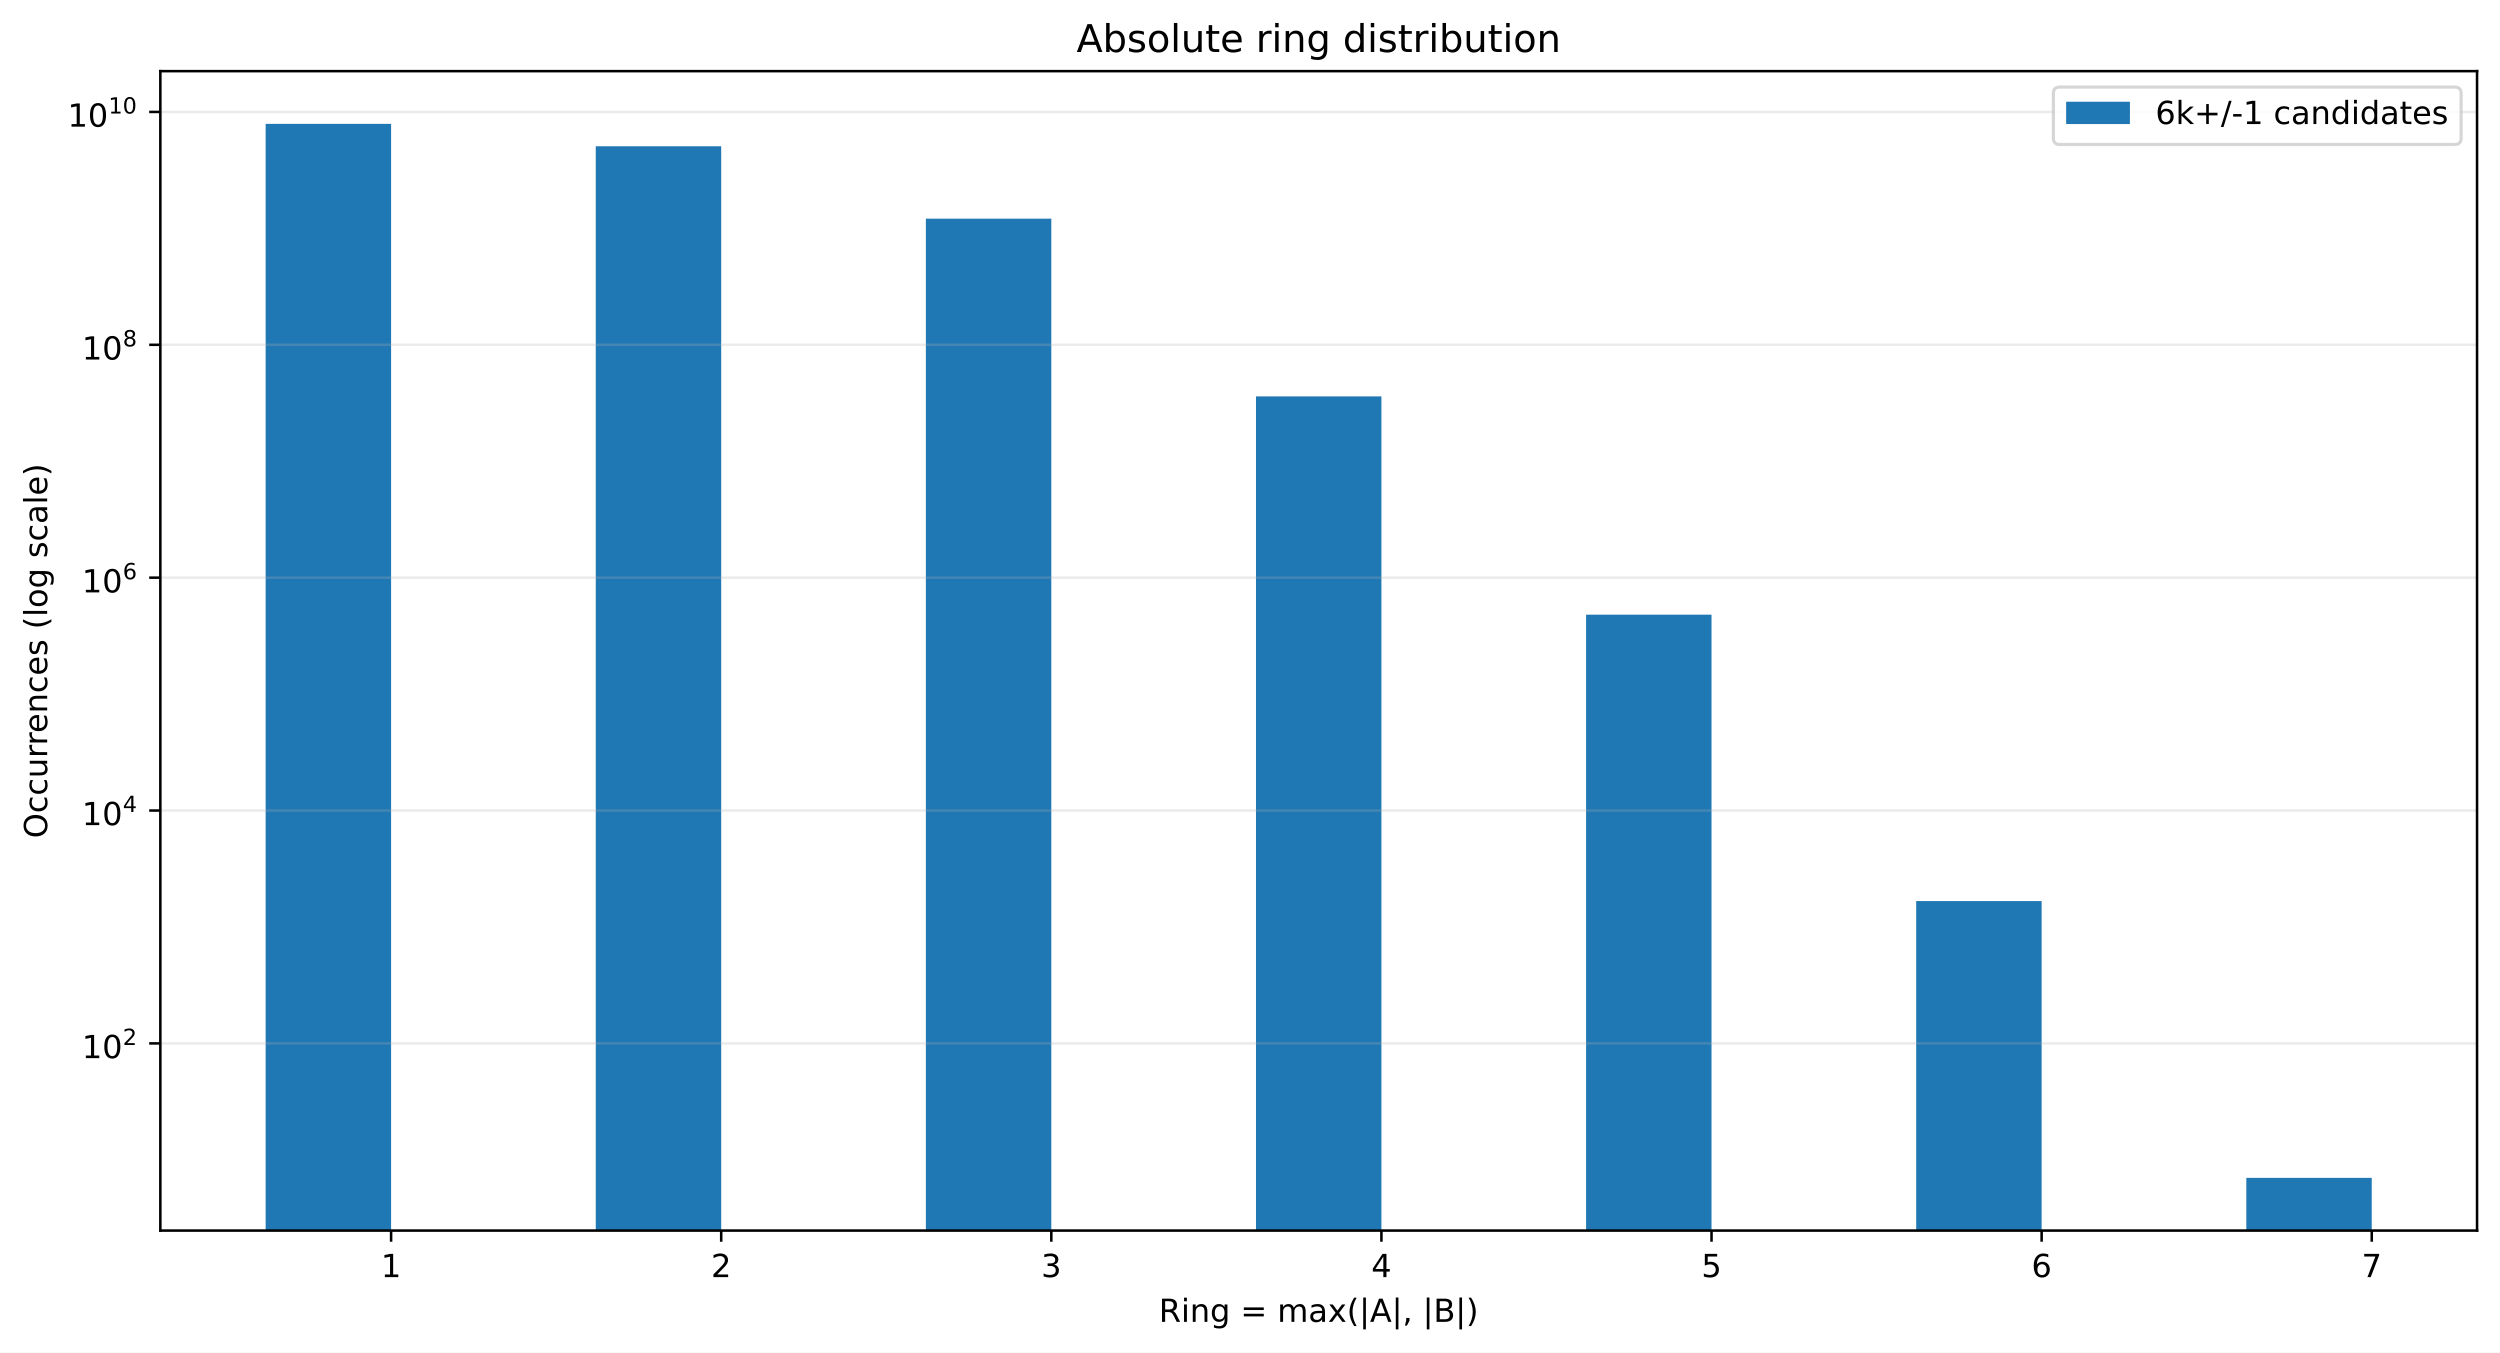
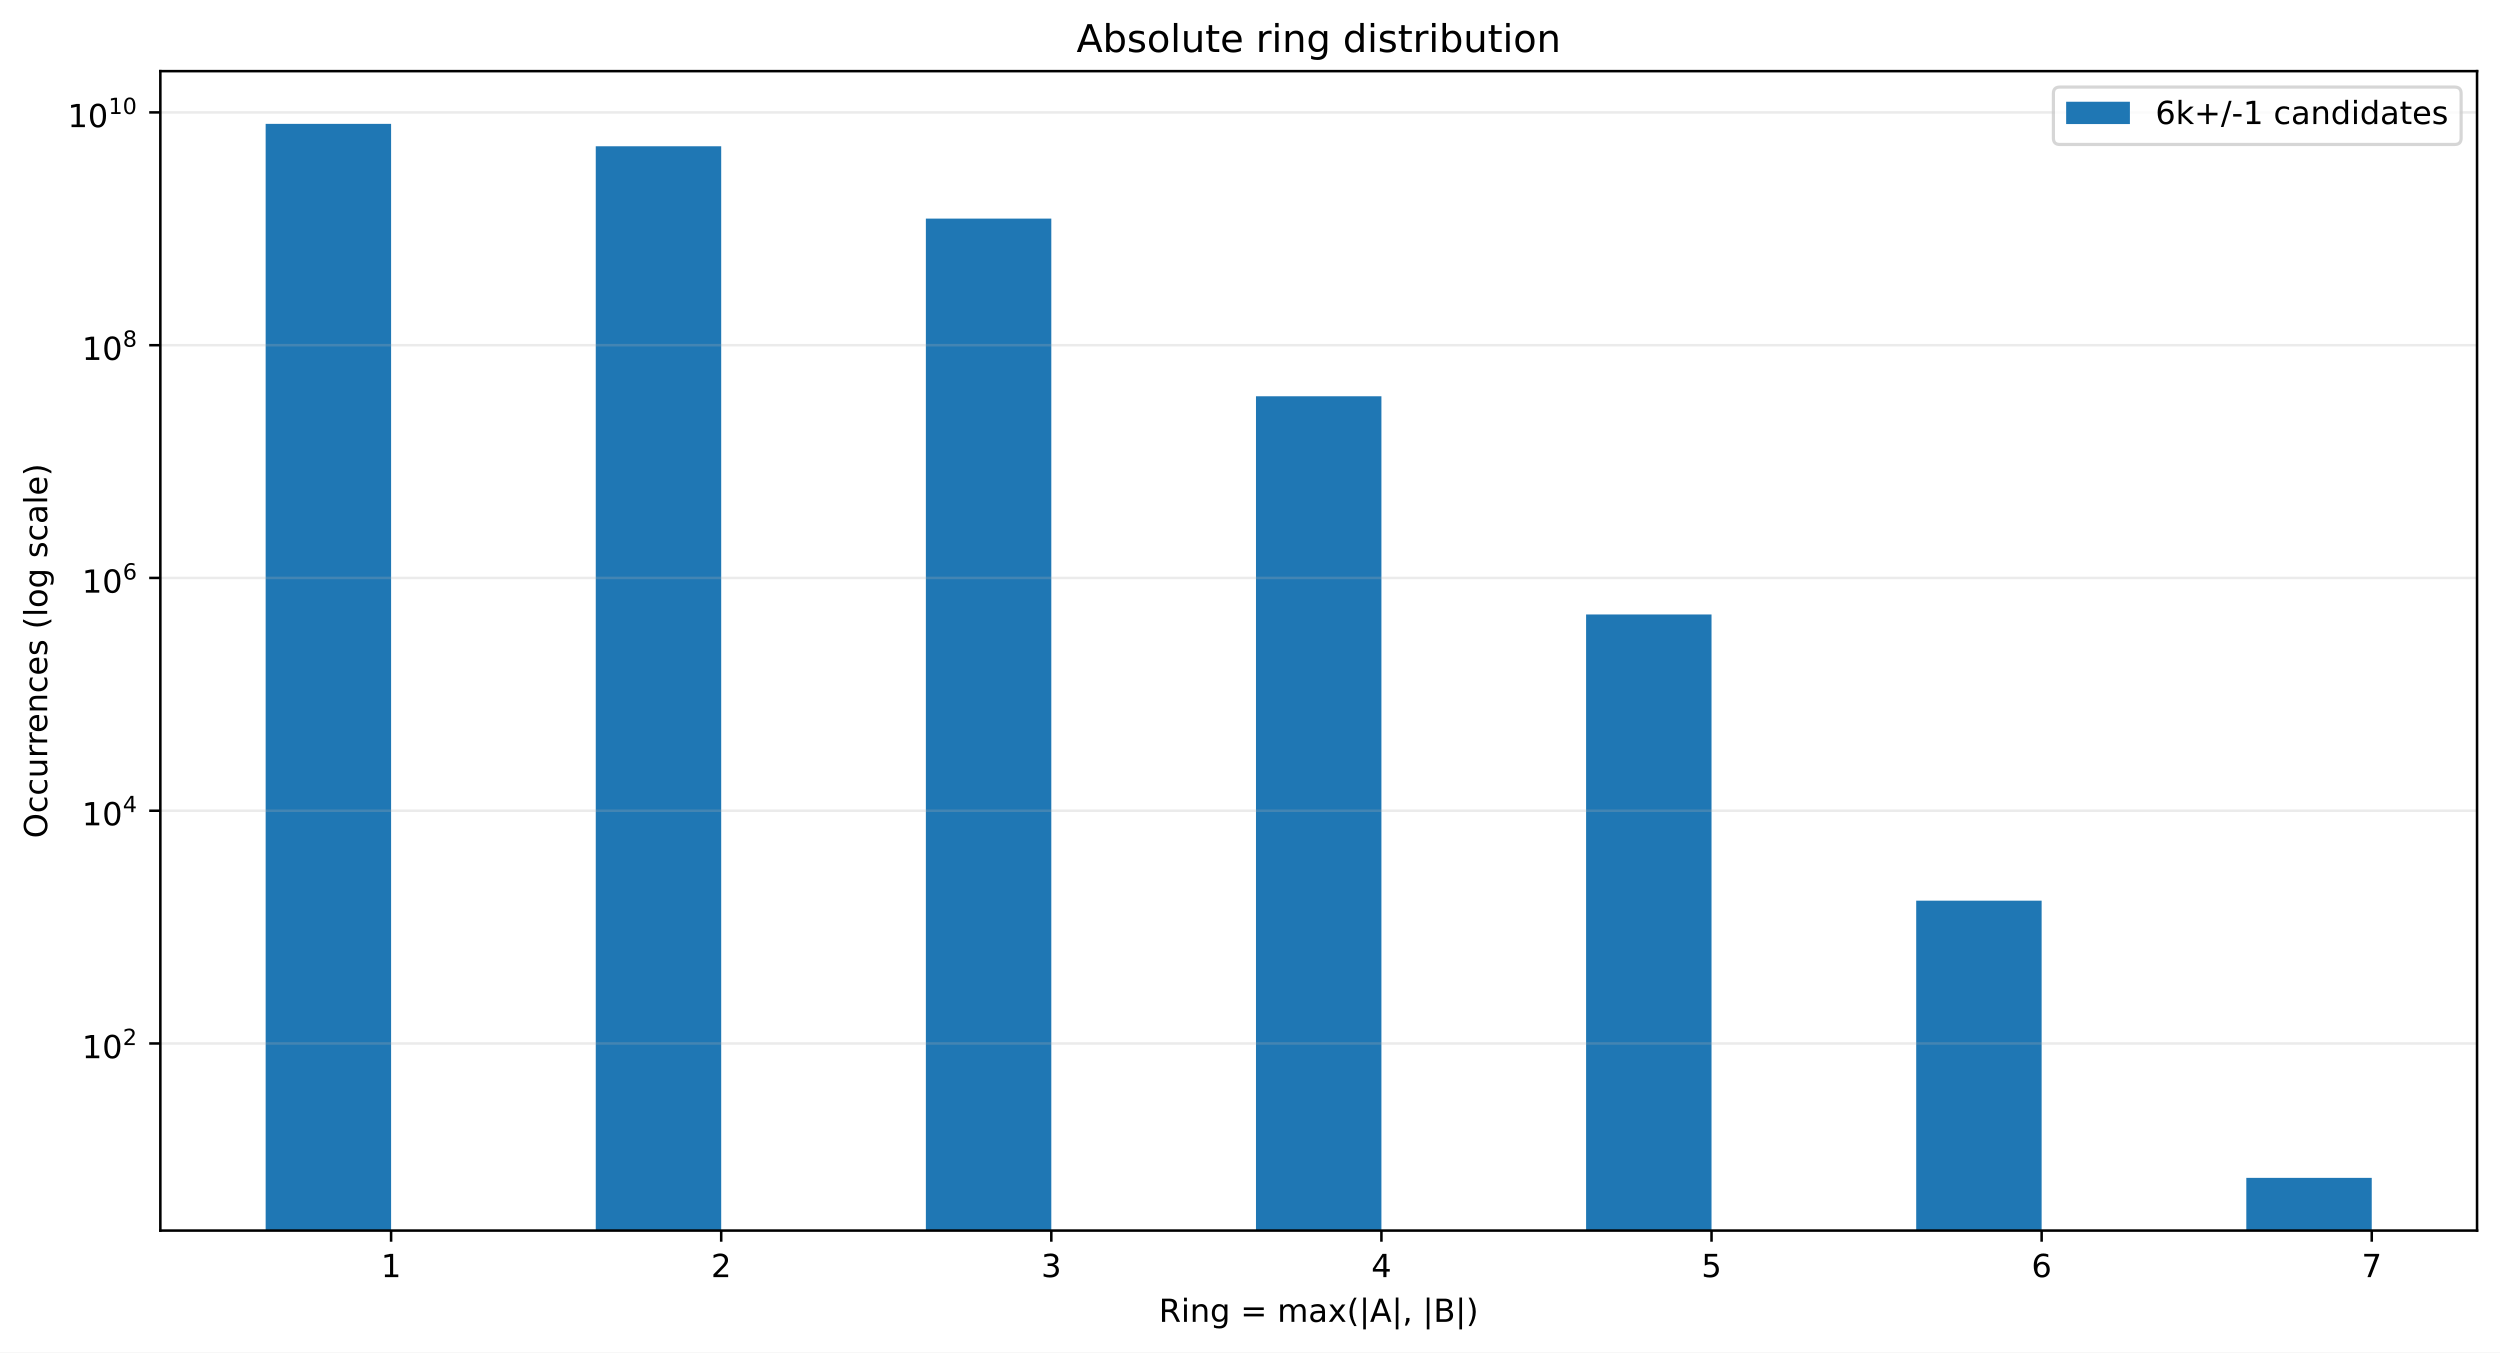
<svg xmlns="http://www.w3.org/2000/svg" xmlns:xlink="http://www.w3.org/1999/xlink" width="784.258pt" height="424.28pt" viewBox="0 0 784.258 424.28" version="1.1">
  <defs>
    <style type="text/css">*{stroke-linejoin: round; stroke-linecap: butt}</style>
  </defs>
  <g id="figure_1">
    <g id="patch_1">
      <path d="M 0 424.28  L 784.258 424.28  L 784.258 0  L 0 0  z " style="fill: #ffffff" />
    </g>
    <g id="axes_1">
      <g id="patch_2">
        <path d="M 50.301 386.036  L 777.058 386.036  L 777.058 22.318  L 50.301 22.318  z " style="fill: #ffffff" />
      </g>
      <g id="patch_3">
-         <path d="M 83.335 36925.393  L 122.687 36925.393  L 122.687 38.851  L 83.335 38.851  z " clip-path="url(#pabe428cfa9)" style="fill: #1f77b4" />
+         <path d="M 83.335 36909.369  L 122.687 36909.369  L 122.687 38.851  L 83.335 38.851  z " clip-path="url(#p91ec752e5b)" style="fill: #1f77b4" />
      </g>
      <g id="patch_4">
-         <path d="M 186.891 36925.393  L 226.243 36925.393  L 226.243 45.881  L 186.891 45.881  z " clip-path="url(#pabe428cfa9)" style="fill: #1f77b4" />
+         <path d="M 186.891 36909.369  L 226.243 36909.369  L 226.243 45.878  L 186.891 45.878  z " clip-path="url(#p91ec752e5b)" style="fill: #1f77b4" />
      </g>
      <g id="patch_5">
-         <path d="M 290.448 36925.393  L 329.799 36925.393  L 329.799 68.588  L 290.448 68.588  z " clip-path="url(#pabe428cfa9)" style="fill: #1f77b4" />
+         <path d="M 290.448 36909.369  L 329.799 36909.369  L 329.799 68.575  L 290.448 68.575  z " clip-path="url(#p91ec752e5b)" style="fill: #1f77b4" />
      </g>
      <g id="patch_6">
-         <path d="M 394.004 36925.393  L 433.355 36925.393  L 433.355 124.346  L 394.004 124.346  z " clip-path="url(#pabe428cfa9)" style="fill: #1f77b4" />
+         <path d="M 394.004 36909.369  L 433.355 36909.369  L 433.355 124.309  L 394.004 124.309  z " clip-path="url(#p91ec752e5b)" style="fill: #1f77b4" />
      </g>
      <g id="patch_7">
-         <path d="M 497.56 36925.393  L 536.912 36925.393  L 536.912 192.825  L 497.56 192.825  z " clip-path="url(#pabe428cfa9)" style="fill: #1f77b4" />
+         <path d="M 497.56 36909.369  L 536.912 36909.369  L 536.912 192.763  L 497.56 192.763  z " clip-path="url(#p91ec752e5b)" style="fill: #1f77b4" />
      </g>
      <g id="patch_8">
-         <path d="M 601.116 36925.393  L 640.468 36925.393  L 640.468 282.67  L 601.116 282.67  z " clip-path="url(#pabe428cfa9)" style="fill: #1f77b4" />
+         <path d="M 601.116 36909.369  L 640.468 36909.369  L 640.468 282.538  L 601.116 282.538  z " clip-path="url(#p91ec752e5b)" style="fill: #1f77b4" />
      </g>
      <g id="patch_9">
-         <path d="M 704.673 36925.393  L 744.024 36925.393  L 744.024 369.503  L 704.673 369.503  z " clip-path="url(#pabe428cfa9)" style="fill: #1f77b4" />
+         <path d="M 704.673 36909.369  L 744.024 36909.369  L 744.024 369.503  L 704.673 369.503  z " clip-path="url(#p91ec752e5b)" style="fill: #1f77b4" />
      </g>
      <g id="matplotlib.axis_1">
        <g id="xtick_1">
          <g id="line2d_1">
            <defs>
-               <path id="mdc8c587865" d="M 0 0  L 0 3.5  " style="stroke: #000000; stroke-width: 0.8" />
+               <path id="m0d7a3284d2" d="M 0 0  L 0 3.5  " style="stroke: #000000; stroke-width: 0.8" />
            </defs>
            <g>
-               <use xlink:href="#mdc8c587865" x="122.687" y="386.036" style="stroke: #000000; stroke-width: 0.8" />
+               <use xlink:href="#m0d7a3284d2" x="122.687" y="386.036" style="stroke: #000000; stroke-width: 0.8" />
            </g>
          </g>
          <g id="text_1">
            <g transform="translate(119.5053 400.6334) scale(0.1 -0.1)">
              <defs>
                <path id="DejaVuSans-14" d="M 794 531  L 1825 531  L 1825 4091  L 703 3866  L 703 4441  L 1819 4666  L 2450 4666  L 2450 531  L 3481 531  L 3481 0  L 794 0  L 794 531  z " transform="scale(0.015625)" />
              </defs>
              <use xlink:href="#DejaVuSans-14" />
            </g>
          </g>
        </g>
        <g id="xtick_2">
          <g id="line2d_2">
            <g>
-               <use xlink:href="#mdc8c587865" x="226.243" y="386.036" style="stroke: #000000; stroke-width: 0.8" />
+               <use xlink:href="#m0d7a3284d2" x="226.243" y="386.036" style="stroke: #000000; stroke-width: 0.8" />
            </g>
          </g>
          <g id="text_2">
            <g transform="translate(223.0616 400.6334) scale(0.1 -0.1)">
              <defs>
                <path id="DejaVuSans-15" d="M 1228 531  L 3431 531  L 3431 0  L 469 0  L 469 531  Q 828 903 1448 1529  Q 2069 2156 2228 2338  Q 2531 2678 2651 2914  Q 2772 3150 2772 3378  Q 2772 3750 2511 3984  Q 2250 4219 1831 4219  Q 1534 4219 1204 4116  Q 875 4013 500 3803  L 500 4441  Q 881 4594 1212 4672  Q 1544 4750 1819 4750  Q 2544 4750 2975 4387  Q 3406 4025 3406 3419  Q 3406 3131 3298 2873  Q 3191 2616 2906 2266  Q 2828 2175 2409 1742  Q 1991 1309 1228 531  z " transform="scale(0.015625)" />
              </defs>
              <use xlink:href="#DejaVuSans-15" />
            </g>
          </g>
        </g>
        <g id="xtick_3">
          <g id="line2d_3">
            <g>
-               <use xlink:href="#mdc8c587865" x="329.799" y="386.036" style="stroke: #000000; stroke-width: 0.8" />
+               <use xlink:href="#m0d7a3284d2" x="329.799" y="386.036" style="stroke: #000000; stroke-width: 0.8" />
            </g>
          </g>
          <g id="text_3">
            <g transform="translate(326.6178 400.6334) scale(0.1 -0.1)">
              <defs>
                <path id="DejaVuSans-16" d="M 2597 2516  Q 3050 2419 3304 2112  Q 3559 1806 3559 1356  Q 3559 666 3084 287  Q 2609 -91 1734 -91  Q 1441 -91 1130 -33  Q 819 25 488 141  L 488 750  Q 750 597 1062 519  Q 1375 441 1716 441  Q 2309 441 2620 675  Q 2931 909 2931 1356  Q 2931 1769 2642 2001  Q 2353 2234 1838 2234  L 1294 2234  L 1294 2753  L 1863 2753  Q 2328 2753 2575 2939  Q 2822 3125 2822 3475  Q 2822 3834 2567 4026  Q 2313 4219 1838 4219  Q 1578 4219 1281 4162  Q 984 4106 628 3988  L 628 4550  Q 988 4650 1302 4700  Q 1616 4750 1894 4750  Q 2613 4750 3031 4423  Q 3450 4097 3450 3541  Q 3450 3153 3228 2886  Q 3006 2619 2597 2516  z " transform="scale(0.015625)" />
              </defs>
              <use xlink:href="#DejaVuSans-16" />
            </g>
          </g>
        </g>
        <g id="xtick_4">
          <g id="line2d_4">
            <g>
-               <use xlink:href="#mdc8c587865" x="433.355" y="386.036" style="stroke: #000000; stroke-width: 0.8" />
+               <use xlink:href="#m0d7a3284d2" x="433.355" y="386.036" style="stroke: #000000; stroke-width: 0.8" />
            </g>
          </g>
          <g id="text_4">
            <g transform="translate(430.174 400.6334) scale(0.1 -0.1)">
              <defs>
                <path id="DejaVuSans-17" d="M 2419 4116  L 825 1625  L 2419 1625  L 2419 4116  z M 2253 4666  L 3047 4666  L 3047 1625  L 3713 1625  L 3713 1100  L 3047 1100  L 3047 0  L 2419 0  L 2419 1100  L 313 1100  L 313 1709  L 2253 4666  z " transform="scale(0.015625)" />
              </defs>
              <use xlink:href="#DejaVuSans-17" />
            </g>
          </g>
        </g>
        <g id="xtick_5">
          <g id="line2d_5">
            <g>
-               <use xlink:href="#mdc8c587865" x="536.912" y="386.036" style="stroke: #000000; stroke-width: 0.8" />
+               <use xlink:href="#m0d7a3284d2" x="536.912" y="386.036" style="stroke: #000000; stroke-width: 0.8" />
            </g>
          </g>
          <g id="text_5">
            <g transform="translate(533.7303 400.6334) scale(0.1 -0.1)">
              <defs>
                <path id="DejaVuSans-18" d="M 691 4666  L 3169 4666  L 3169 4134  L 1269 4134  L 1269 2991  Q 1406 3038 1543 3061  Q 1681 3084 1819 3084  Q 2600 3084 3056 2656  Q 3513 2228 3513 1497  Q 3513 744 3044 326  Q 2575 -91 1722 -91  Q 1428 -91 1123 -41  Q 819 9 494 109  L 494 744  Q 775 591 1075 516  Q 1375 441 1709 441  Q 2250 441 2565 725  Q 2881 1009 2881 1497  Q 2881 1984 2565 2268  Q 2250 2553 1709 2553  Q 1456 2553 1204 2497  Q 953 2441 691 2322  L 691 4666  z " transform="scale(0.015625)" />
              </defs>
              <use xlink:href="#DejaVuSans-18" />
            </g>
          </g>
        </g>
        <g id="xtick_6">
          <g id="line2d_6">
            <g>
-               <use xlink:href="#mdc8c587865" x="640.468" y="386.036" style="stroke: #000000; stroke-width: 0.8" />
+               <use xlink:href="#m0d7a3284d2" x="640.468" y="386.036" style="stroke: #000000; stroke-width: 0.8" />
            </g>
          </g>
          <g id="text_6">
            <g transform="translate(637.2865 400.6334) scale(0.1 -0.1)">
              <defs>
                <path id="DejaVuSans-19" d="M 2113 2584  Q 1688 2584 1439 2293  Q 1191 2003 1191 1497  Q 1191 994 1439 701  Q 1688 409 2113 409  Q 2538 409 2786 701  Q 3034 994 3034 1497  Q 3034 2003 2786 2293  Q 2538 2584 2113 2584  z M 3366 4563  L 3366 3988  Q 3128 4100 2886 4159  Q 2644 4219 2406 4219  Q 1781 4219 1451 3797  Q 1122 3375 1075 2522  Q 1259 2794 1537 2939  Q 1816 3084 2150 3084  Q 2853 3084 3261 2657  Q 3669 2231 3669 1497  Q 3669 778 3244 343  Q 2819 -91 2113 -91  Q 1303 -91 875 529  Q 447 1150 447 2328  Q 447 3434 972 4092  Q 1497 4750 2381 4750  Q 2619 4750 2861 4703  Q 3103 4656 3366 4563  z " transform="scale(0.015625)" />
              </defs>
              <use xlink:href="#DejaVuSans-19" />
            </g>
          </g>
        </g>
        <g id="xtick_7">
          <g id="line2d_7">
            <g>
-               <use xlink:href="#mdc8c587865" x="744.024" y="386.036" style="stroke: #000000; stroke-width: 0.8" />
+               <use xlink:href="#m0d7a3284d2" x="744.024" y="386.036" style="stroke: #000000; stroke-width: 0.8" />
            </g>
          </g>
          <g id="text_7">
            <g transform="translate(740.8427 400.6334) scale(0.1 -0.1)">
              <defs>
                <path id="DejaVuSans-1a" d="M 525 4666  L 3525 4666  L 3525 4397  L 1831 0  L 1172 0  L 2766 4134  L 525 4134  L 525 4666  z " transform="scale(0.015625)" />
              </defs>
              <use xlink:href="#DejaVuSans-1a" />
            </g>
          </g>
        </g>
        <g id="text_8">
          <g transform="translate(363.5437 414.678) scale(0.1 -0.1)">
            <defs>
              <path id="DejaVuSans-35" d="M 2841 2188  Q 3044 2119 3236 1894  Q 3428 1669 3622 1275  L 4263 0  L 3584 0  L 2988 1197  Q 2756 1666 2539 1819  Q 2322 1972 1947 1972  L 1259 1972  L 1259 0  L 628 0  L 628 4666  L 2053 4666  Q 2853 4666 3247 4331  Q 3641 3997 3641 3322  Q 3641 2881 3436 2590  Q 3231 2300 2841 2188  z M 1259 4147  L 1259 2491  L 2053 2491  Q 2509 2491 2742 2702  Q 2975 2913 2975 3322  Q 2975 3731 2742 3939  Q 2509 4147 2053 4147  L 1259 4147  z " transform="scale(0.015625)" />
              <path id="DejaVuSans-4c" d="M 603 3500  L 1178 3500  L 1178 0  L 603 0  L 603 3500  z M 603 4863  L 1178 4863  L 1178 4134  L 603 4134  L 603 4863  z " transform="scale(0.015625)" />
              <path id="DejaVuSans-51" d="M 3513 2113  L 3513 0  L 2938 0  L 2938 2094  Q 2938 2591 2744 2837  Q 2550 3084 2163 3084  Q 1697 3084 1428 2787  Q 1159 2491 1159 1978  L 1159 0  L 581 0  L 581 3500  L 1159 3500  L 1159 2956  Q 1366 3272 1645 3428  Q 1925 3584 2291 3584  Q 2894 3584 3203 3211  Q 3513 2838 3513 2113  z " transform="scale(0.015625)" />
              <path id="DejaVuSans-4a" d="M 2906 1791  Q 2906 2416 2648 2759  Q 2391 3103 1925 3103  Q 1463 3103 1205 2759  Q 947 2416 947 1791  Q 947 1169 1205 825  Q 1463 481 1925 481  Q 2391 481 2648 825  Q 2906 1169 2906 1791  z M 3481 434  Q 3481 -459 3084 -895  Q 2688 -1331 1869 -1331  Q 1566 -1331 1297 -1286  Q 1028 -1241 775 -1147  L 775 -588  Q 1028 -725 1275 -790  Q 1522 -856 1778 -856  Q 2344 -856 2625 -561  Q 2906 -266 2906 331  L 2906 616  Q 2728 306 2450 153  Q 2172 0 1784 0  Q 1141 0 747 490  Q 353 981 353 1791  Q 353 2603 747 3093  Q 1141 3584 1784 3584  Q 2172 3584 2450 3431  Q 2728 3278 2906 2969  L 2906 3500  L 3481 3500  L 3481 434  z " transform="scale(0.015625)" />
              <path id="DejaVuSans-3" transform="scale(0.015625)" />
              <path id="DejaVuSans-20" d="M 678 2906  L 4684 2906  L 4684 2381  L 678 2381  L 678 2906  z M 678 1631  L 4684 1631  L 4684 1100  L 678 1100  L 678 1631  z " transform="scale(0.015625)" />
              <path id="DejaVuSans-50" d="M 3328 2828  Q 3544 3216 3844 3400  Q 4144 3584 4550 3584  Q 5097 3584 5394 3201  Q 5691 2819 5691 2113  L 5691 0  L 5113 0  L 5113 2094  Q 5113 2597 4934 2840  Q 4756 3084 4391 3084  Q 3944 3084 3684 2787  Q 3425 2491 3425 1978  L 3425 0  L 2847 0  L 2847 2094  Q 2847 2600 2669 2842  Q 2491 3084 2119 3084  Q 1678 3084 1418 2786  Q 1159 2488 1159 1978  L 1159 0  L 581 0  L 581 3500  L 1159 3500  L 1159 2956  Q 1356 3278 1631 3431  Q 1906 3584 2284 3584  Q 2666 3584 2933 3390  Q 3200 3197 3328 2828  z " transform="scale(0.015625)" />
              <path id="DejaVuSans-44" d="M 2194 1759  Q 1497 1759 1228 1600  Q 959 1441 959 1056  Q 959 750 1161 570  Q 1363 391 1709 391  Q 2188 391 2477 730  Q 2766 1069 2766 1631  L 2766 1759  L 2194 1759  z M 3341 1997  L 3341 0  L 2766 0  L 2766 531  Q 2569 213 2275 61  Q 1981 -91 1556 -91  Q 1019 -91 701 211  Q 384 513 384 1019  Q 384 1609 779 1909  Q 1175 2209 1959 2209  L 2766 2209  L 2766 2266  Q 2766 2663 2505 2880  Q 2244 3097 1772 3097  Q 1472 3097 1187 3025  Q 903 2953 641 2809  L 641 3341  Q 956 3463 1253 3523  Q 1550 3584 1831 3584  Q 2591 3584 2966 3190  Q 3341 2797 3341 1997  z " transform="scale(0.015625)" />
              <path id="DejaVuSans-5b" d="M 3513 3500  L 2247 1797  L 3578 0  L 2900 0  L 1881 1375  L 863 0  L 184 0  L 1544 1831  L 300 3500  L 978 3500  L 1906 2253  L 2834 3500  L 3513 3500  z " transform="scale(0.015625)" />
              <path id="DejaVuSans-b" d="M 1984 4856  Q 1566 4138 1362 3434  Q 1159 2731 1159 2009  Q 1159 1288 1364 580  Q 1569 -128 1984 -844  L 1484 -844  Q 1016 -109 783 600  Q 550 1309 550 2009  Q 550 2706 781 3412  Q 1013 4119 1484 4856  L 1984 4856  z " transform="scale(0.015625)" />
              <path id="DejaVuSans-5f" d="M 1344 4891  L 1344 -1509  L 813 -1509  L 813 4891  L 1344 4891  z " transform="scale(0.015625)" />
              <path id="DejaVuSans-24" d="M 2188 4044  L 1331 1722  L 3047 1722  L 2188 4044  z M 1831 4666  L 2547 4666  L 4325 0  L 3669 0  L 3244 1197  L 1141 1197  L 716 0  L 50 0  L 1831 4666  z " transform="scale(0.015625)" />
              <path id="DejaVuSans-f" d="M 750 794  L 1409 794  L 1409 256  L 897 -744  L 494 -744  L 750 256  L 750 794  z " transform="scale(0.015625)" />
              <path id="DejaVuSans-25" d="M 1259 2228  L 1259 519  L 2272 519  Q 2781 519 3026 730  Q 3272 941 3272 1375  Q 3272 1813 3026 2020  Q 2781 2228 2272 2228  L 1259 2228  z M 1259 4147  L 1259 2741  L 2194 2741  Q 2656 2741 2882 2914  Q 3109 3088 3109 3444  Q 3109 3797 2882 3972  Q 2656 4147 2194 4147  L 1259 4147  z M 628 4666  L 2241 4666  Q 2963 4666 3353 4366  Q 3744 4066 3744 3513  Q 3744 3084 3544 2831  Q 3344 2578 2956 2516  Q 3422 2416 3680 2098  Q 3938 1781 3938 1306  Q 3938 681 3513 340  Q 3088 0 2303 0  L 628 0  L 628 4666  z " transform="scale(0.015625)" />
              <path id="DejaVuSans-c" d="M 513 4856  L 1013 4856  Q 1481 4119 1714 3412  Q 1947 2706 1947 2009  Q 1947 1309 1714 600  Q 1481 -109 1013 -844  L 513 -844  Q 928 -128 1133 580  Q 1338 1288 1338 2009  Q 1338 2731 1133 3434  Q 928 4138 513 4856  z " transform="scale(0.015625)" />
            </defs>
            <use xlink:href="#DejaVuSans-35" />
            <use xlink:href="#DejaVuSans-4c" transform="translate(69.48438 0)" />
            <use xlink:href="#DejaVuSans-51" transform="translate(97.26562 0)" />
            <use xlink:href="#DejaVuSans-4a" transform="translate(160.6406 0)" />
            <use xlink:href="#DejaVuSans-3" transform="translate(224.125 0)" />
            <use xlink:href="#DejaVuSans-20" transform="translate(255.9062 0)" />
            <use xlink:href="#DejaVuSans-3" transform="translate(339.7031 0)" />
            <use xlink:href="#DejaVuSans-50" transform="translate(371.4844 0)" />
            <use xlink:href="#DejaVuSans-44" transform="translate(468.8906 0)" />
            <use xlink:href="#DejaVuSans-5b" transform="translate(530.1719 0)" />
            <use xlink:href="#DejaVuSans-b" transform="translate(589.3594 0)" />
            <use xlink:href="#DejaVuSans-5f" transform="translate(628.375 0)" />
            <use xlink:href="#DejaVuSans-24" transform="translate(662.0625 0)" />
            <use xlink:href="#DejaVuSans-5f" transform="translate(730.4688 0)" />
            <use xlink:href="#DejaVuSans-f" transform="translate(764.1562 0)" />
            <use xlink:href="#DejaVuSans-3" transform="translate(795.9375 0)" />
            <use xlink:href="#DejaVuSans-5f" transform="translate(827.7188 0)" />
            <use xlink:href="#DejaVuSans-25" transform="translate(861.4062 0)" />
            <use xlink:href="#DejaVuSans-5f" transform="translate(930.0156 0)" />
            <use xlink:href="#DejaVuSans-c" transform="translate(963.7031 0)" />
          </g>
        </g>
      </g>
      <g id="matplotlib.axis_2">
        <g id="ytick_1">
          <g id="line2d_8">
-             <path d="M 50.301 327.32  L 777.058 327.32  " clip-path="url(#pabe428cfa9)" style="fill: none; stroke: #b0b0b0; stroke-opacity: 0.25; stroke-width: 0.8; stroke-linecap: square" />
+             <path d="M 50.301 327.339  L 777.058 327.339  " clip-path="url(#p91ec752e5b)" style="fill: none; stroke: #b0b0b0; stroke-opacity: 0.25; stroke-width: 0.8; stroke-linecap: square" />
          </g>
          <g id="line2d_9">
            <defs>
-               <path id="ma7bc0df5b2" d="M 0 0  L -3.5 0  " style="stroke: #000000; stroke-width: 0.8" />
+               <path id="m3148573ccf" d="M 0 0  L -3.5 0  " style="stroke: #000000; stroke-width: 0.8" />
            </defs>
            <g>
-               <use xlink:href="#ma7bc0df5b2" x="50.301" y="327.32" style="stroke: #000000; stroke-width: 0.8" />
+               <use xlink:href="#m3148573ccf" x="50.301" y="327.339" style="stroke: #000000; stroke-width: 0.8" />
            </g>
          </g>
          <g id="text_9">
-             <g transform="translate(25.70078 332.0203) scale(0.1 -0.1)">
+             <g transform="translate(25.70078 332.0388) scale(0.1 -0.1)">
              <defs>
                <path id="DejaVuSans-13" d="M 2034 4250  Q 1547 4250 1301 3770  Q 1056 3291 1056 2328  Q 1056 1369 1301 889  Q 1547 409 2034 409  Q 2525 409 2770 889  Q 3016 1369 3016 2328  Q 3016 3291 2770 3770  Q 2525 4250 2034 4250  z M 2034 4750  Q 2819 4750 3233 4129  Q 3647 3509 3647 2328  Q 3647 1150 3233 529  Q 2819 -91 2034 -91  Q 1250 -91 836 529  Q 422 1150 422 2328  Q 422 3509 836 4129  Q 1250 4750 2034 4750  z " transform="scale(0.015625)" />
              </defs>
              <use xlink:href="#DejaVuSans-14" transform="translate(0 0.746875)" />
              <use xlink:href="#DejaVuSans-13" transform="translate(63.62305 0.746875)" />
              <use xlink:href="#DejaVuSans-15" transform="translate(128.2031 42.04688) scale(0.7)" />
            </g>
          </g>
        </g>
        <g id="ytick_2">
          <g id="line2d_10">
-             <path d="M 50.301 254.27  L 777.058 254.27  " clip-path="url(#pabe428cfa9)" style="fill: none; stroke: #b0b0b0; stroke-opacity: 0.25; stroke-width: 0.8; stroke-linecap: square" />
+             <path d="M 50.301 254.321  L 777.058 254.321  " clip-path="url(#p91ec752e5b)" style="fill: none; stroke: #b0b0b0; stroke-opacity: 0.25; stroke-width: 0.8; stroke-linecap: square" />
          </g>
          <g id="line2d_11">
            <g>
-               <use xlink:href="#ma7bc0df5b2" x="50.301" y="254.27" style="stroke: #000000; stroke-width: 0.8" />
+               <use xlink:href="#m3148573ccf" x="50.301" y="254.321" style="stroke: #000000; stroke-width: 0.8" />
            </g>
          </g>
          <g id="text_10">
-             <g transform="translate(25.70078 258.9203) scale(0.1 -0.1)">
+             <g transform="translate(25.70078 258.9708) scale(0.1 -0.1)">
              <use xlink:href="#DejaVuSans-14" transform="translate(0 0.665625)" />
              <use xlink:href="#DejaVuSans-13" transform="translate(63.62305 0.665625)" />
              <use xlink:href="#DejaVuSans-17" transform="translate(128.2031 41.96563) scale(0.7)" />
            </g>
          </g>
        </g>
        <g id="ytick_3">
          <g id="line2d_12">
-             <path d="M 50.301 181.22  L 777.058 181.22  " clip-path="url(#pabe428cfa9)" style="fill: none; stroke: #b0b0b0; stroke-opacity: 0.25; stroke-width: 0.8; stroke-linecap: square" />
+             <path d="M 50.301 181.303  L 777.058 181.303  " clip-path="url(#p91ec752e5b)" style="fill: none; stroke: #b0b0b0; stroke-opacity: 0.25; stroke-width: 0.8; stroke-linecap: square" />
          </g>
          <g id="line2d_13">
            <g>
-               <use xlink:href="#ma7bc0df5b2" x="50.301" y="181.22" style="stroke: #000000; stroke-width: 0.8" />
+               <use xlink:href="#m3148573ccf" x="50.301" y="181.303" style="stroke: #000000; stroke-width: 0.8" />
            </g>
          </g>
          <g id="text_11">
-             <g transform="translate(25.70078 185.9202) scale(0.1 -0.1)">
+             <g transform="translate(25.70078 186.0028) scale(0.1 -0.1)">
              <use xlink:href="#DejaVuSans-14" transform="translate(0 0.746875)" />
              <use xlink:href="#DejaVuSans-13" transform="translate(63.62305 0.746875)" />
              <use xlink:href="#DejaVuSans-19" transform="translate(128.2031 42.04688) scale(0.7)" />
            </g>
          </g>
        </g>
        <g id="ytick_4">
          <g id="line2d_14">
-             <path d="M 50.301 108.17  L 777.058 108.17  " clip-path="url(#pabe428cfa9)" style="fill: none; stroke: #b0b0b0; stroke-opacity: 0.25; stroke-width: 0.8; stroke-linecap: square" />
+             <path d="M 50.301 108.285  L 777.058 108.285  " clip-path="url(#p91ec752e5b)" style="fill: none; stroke: #b0b0b0; stroke-opacity: 0.25; stroke-width: 0.8; stroke-linecap: square" />
          </g>
          <g id="line2d_15">
            <g>
-               <use xlink:href="#ma7bc0df5b2" x="50.301" y="108.17" style="stroke: #000000; stroke-width: 0.8" />
+               <use xlink:href="#m3148573ccf" x="50.301" y="108.285" style="stroke: #000000; stroke-width: 0.8" />
            </g>
          </g>
          <g id="text_12">
-             <g transform="translate(25.70078 112.8702) scale(0.1 -0.1)">
+             <g transform="translate(25.70078 112.9848) scale(0.1 -0.1)">
              <defs>
                <path id="DejaVuSans-1b" d="M 2034 2216  Q 1584 2216 1326 1975  Q 1069 1734 1069 1313  Q 1069 891 1326 650  Q 1584 409 2034 409  Q 2484 409 2743 651  Q 3003 894 3003 1313  Q 3003 1734 2745 1975  Q 2488 2216 2034 2216  z M 1403 2484  Q 997 2584 770 2862  Q 544 3141 544 3541  Q 544 4100 942 4425  Q 1341 4750 2034 4750  Q 2731 4750 3128 4425  Q 3525 4100 3525 3541  Q 3525 3141 3298 2862  Q 3072 2584 2669 2484  Q 3125 2378 3379 2068  Q 3634 1759 3634 1313  Q 3634 634 3220 271  Q 2806 -91 2034 -91  Q 1263 -91 848 271  Q 434 634 434 1313  Q 434 1759 690 2068  Q 947 2378 1403 2484  z M 1172 3481  Q 1172 3119 1398 2916  Q 1625 2713 2034 2713  Q 2441 2713 2670 2916  Q 2900 3119 2900 3481  Q 2900 3844 2670 4047  Q 2441 4250 2034 4250  Q 1625 4250 1398 4047  Q 1172 3844 1172 3481  z " transform="scale(0.015625)" />
              </defs>
              <use xlink:href="#DejaVuSans-14" transform="translate(0 0.746875)" />
              <use xlink:href="#DejaVuSans-13" transform="translate(63.62305 0.746875)" />
              <use xlink:href="#DejaVuSans-1b" transform="translate(128.2031 42.04688) scale(0.7)" />
            </g>
          </g>
        </g>
        <g id="ytick_5">
          <g id="line2d_16">
-             <path d="M 50.301 35.12  L 777.058 35.12  " clip-path="url(#pabe428cfa9)" style="fill: none; stroke: #b0b0b0; stroke-opacity: 0.25; stroke-width: 0.8; stroke-linecap: square" />
+             <path d="M 50.301 35.267  L 777.058 35.267  " clip-path="url(#p91ec752e5b)" style="fill: none; stroke: #b0b0b0; stroke-opacity: 0.25; stroke-width: 0.8; stroke-linecap: square" />
          </g>
          <g id="line2d_17">
            <g>
-               <use xlink:href="#ma7bc0df5b2" x="50.301" y="35.12" style="stroke: #000000; stroke-width: 0.8" />
+               <use xlink:href="#m3148573ccf" x="50.301" y="35.267" style="stroke: #000000; stroke-width: 0.8" />
            </g>
          </g>
          <g id="text_13">
-             <g transform="translate(21.20078 39.82016) scale(0.1 -0.1)">
+             <g transform="translate(21.20078 39.96673) scale(0.1 -0.1)">
              <use xlink:href="#DejaVuSans-14" transform="translate(0 0.746875)" />
              <use xlink:href="#DejaVuSans-13" transform="translate(63.62305 0.746875)" />
              <use xlink:href="#DejaVuSans-14" transform="translate(128.2031 42.04688) scale(0.7)" />
              <use xlink:href="#DejaVuSans-13" transform="translate(172.7393 42.04688) scale(0.7)" />
            </g>
          </g>
        </g>
        <g id="text_14">
          <g transform="translate(14.79844 262.9551) rotate(-90) scale(0.1 -0.1)">
            <defs>
              <path id="DejaVuSans-32" d="M 2522 4238  Q 1834 4238 1429 3725  Q 1025 3213 1025 2328  Q 1025 1447 1429 934  Q 1834 422 2522 422  Q 3209 422 3611 934  Q 4013 1447 4013 2328  Q 4013 3213 3611 3725  Q 3209 4238 2522 4238  z M 2522 4750  Q 3503 4750 4090 4092  Q 4678 3434 4678 2328  Q 4678 1225 4090 567  Q 3503 -91 2522 -91  Q 1538 -91 948 565  Q 359 1222 359 2328  Q 359 3434 948 4092  Q 1538 4750 2522 4750  z " transform="scale(0.015625)" />
              <path id="DejaVuSans-46" d="M 3122 3366  L 3122 2828  Q 2878 2963 2633 3030  Q 2388 3097 2138 3097  Q 1578 3097 1268 2742  Q 959 2388 959 1747  Q 959 1106 1268 751  Q 1578 397 2138 397  Q 2388 397 2633 464  Q 2878 531 3122 666  L 3122 134  Q 2881 22 2623 -34  Q 2366 -91 2075 -91  Q 1284 -91 818 406  Q 353 903 353 1747  Q 353 2603 823 3093  Q 1294 3584 2113 3584  Q 2378 3584 2631 3529  Q 2884 3475 3122 3366  z " transform="scale(0.015625)" />
              <path id="DejaVuSans-58" d="M 544 1381  L 544 3500  L 1119 3500  L 1119 1403  Q 1119 906 1312 657  Q 1506 409 1894 409  Q 2359 409 2629 706  Q 2900 1003 2900 1516  L 2900 3500  L 3475 3500  L 3475 0  L 2900 0  L 2900 538  Q 2691 219 2414 64  Q 2138 -91 1772 -91  Q 1169 -91 856 284  Q 544 659 544 1381  z M 1991 3584  L 1991 3584  z " transform="scale(0.015625)" />
              <path id="DejaVuSans-55" d="M 2631 2963  Q 2534 3019 2420 3045  Q 2306 3072 2169 3072  Q 1681 3072 1420 2755  Q 1159 2438 1159 1844  L 1159 0  L 581 0  L 581 3500  L 1159 3500  L 1159 2956  Q 1341 3275 1631 3429  Q 1922 3584 2338 3584  Q 2397 3584 2469 3576  Q 2541 3569 2628 3553  L 2631 2963  z " transform="scale(0.015625)" />
              <path id="DejaVuSans-48" d="M 3597 1894  L 3597 1613  L 953 1613  Q 991 1019 1311 708  Q 1631 397 2203 397  Q 2534 397 2845 478  Q 3156 559 3463 722  L 3463 178  Q 3153 47 2828 -22  Q 2503 -91 2169 -91  Q 1331 -91 842 396  Q 353 884 353 1716  Q 353 2575 817 3079  Q 1281 3584 2069 3584  Q 2775 3584 3186 3129  Q 3597 2675 3597 1894  z M 3022 2063  Q 3016 2534 2758 2815  Q 2500 3097 2075 3097  Q 1594 3097 1305 2825  Q 1016 2553 972 2059  L 3022 2063  z " transform="scale(0.015625)" />
              <path id="DejaVuSans-56" d="M 2834 3397  L 2834 2853  Q 2591 2978 2328 3040  Q 2066 3103 1784 3103  Q 1356 3103 1142 2972  Q 928 2841 928 2578  Q 928 2378 1081 2264  Q 1234 2150 1697 2047  L 1894 2003  Q 2506 1872 2764 1633  Q 3022 1394 3022 966  Q 3022 478 2636 193  Q 2250 -91 1575 -91  Q 1294 -91 989 -36  Q 684 19 347 128  L 347 722  Q 666 556 975 473  Q 1284 391 1588 391  Q 1994 391 2212 530  Q 2431 669 2431 922  Q 2431 1156 2273 1281  Q 2116 1406 1581 1522  L 1381 1569  Q 847 1681 609 1914  Q 372 2147 372 2553  Q 372 3047 722 3315  Q 1072 3584 1716 3584  Q 2034 3584 2315 3537  Q 2597 3491 2834 3397  z " transform="scale(0.015625)" />
              <path id="DejaVuSans-4f" d="M 603 4863  L 1178 4863  L 1178 0  L 603 0  L 603 4863  z " transform="scale(0.015625)" />
              <path id="DejaVuSans-52" d="M 1959 3097  Q 1497 3097 1228 2736  Q 959 2375 959 1747  Q 959 1119 1226 758  Q 1494 397 1959 397  Q 2419 397 2687 759  Q 2956 1122 2956 1747  Q 2956 2369 2687 2733  Q 2419 3097 1959 3097  z M 1959 3584  Q 2709 3584 3137 3096  Q 3566 2609 3566 1747  Q 3566 888 3137 398  Q 2709 -91 1959 -91  Q 1206 -91 779 398  Q 353 888 353 1747  Q 353 2609 779 3096  Q 1206 3584 1959 3584  z " transform="scale(0.015625)" />
            </defs>
            <use xlink:href="#DejaVuSans-32" />
            <use xlink:href="#DejaVuSans-46" transform="translate(78.71875 0)" />
            <use xlink:href="#DejaVuSans-46" transform="translate(133.7031 0)" />
            <use xlink:href="#DejaVuSans-58" transform="translate(188.6875 0)" />
            <use xlink:href="#DejaVuSans-55" transform="translate(252.0625 0)" />
            <use xlink:href="#DejaVuSans-55" transform="translate(291.4219 0)" />
            <use xlink:href="#DejaVuSans-48" transform="translate(330.3281 0)" />
            <use xlink:href="#DejaVuSans-51" transform="translate(391.8594 0)" />
            <use xlink:href="#DejaVuSans-46" transform="translate(455.2344 0)" />
            <use xlink:href="#DejaVuSans-48" transform="translate(510.2188 0)" />
            <use xlink:href="#DejaVuSans-56" transform="translate(571.75 0)" />
            <use xlink:href="#DejaVuSans-3" transform="translate(623.8438 0)" />
            <use xlink:href="#DejaVuSans-b" transform="translate(655.625 0)" />
            <use xlink:href="#DejaVuSans-4f" transform="translate(694.6406 0)" />
            <use xlink:href="#DejaVuSans-52" transform="translate(722.4219 0)" />
            <use xlink:href="#DejaVuSans-4a" transform="translate(783.6094 0)" />
            <use xlink:href="#DejaVuSans-3" transform="translate(847.0938 0)" />
            <use xlink:href="#DejaVuSans-56" transform="translate(878.875 0)" />
            <use xlink:href="#DejaVuSans-46" transform="translate(930.9688 0)" />
            <use xlink:href="#DejaVuSans-44" transform="translate(985.9531 0)" />
            <use xlink:href="#DejaVuSans-4f" transform="translate(1047.234 0)" />
            <use xlink:href="#DejaVuSans-48" transform="translate(1075.016 0)" />
            <use xlink:href="#DejaVuSans-c" transform="translate(1136.547 0)" />
          </g>
        </g>
      </g>
      <g id="patch_10">
        <path d="M 50.301 386.036  L 50.301 22.318  " style="fill: none; stroke: #000000; stroke-width: 0.8; stroke-linejoin: miter; stroke-linecap: square" />
      </g>
      <g id="patch_11">
        <path d="M 777.058 386.036  L 777.058 22.318  " style="fill: none; stroke: #000000; stroke-width: 0.8; stroke-linejoin: miter; stroke-linecap: square" />
      </g>
      <g id="patch_12">
        <path d="M 50.301 386.036  L 777.058 386.036  " style="fill: none; stroke: #000000; stroke-width: 0.8; stroke-linejoin: miter; stroke-linecap: square" />
      </g>
      <g id="patch_13">
        <path d="M 50.301 22.318  L 777.058 22.318  " style="fill: none; stroke: #000000; stroke-width: 0.8; stroke-linejoin: miter; stroke-linecap: square" />
      </g>
      <g id="text_15">
        <g transform="translate(337.7055 16.31812) scale(0.12 -0.12)">
          <defs>
            <path id="DejaVuSans-45" d="M 3116 1747  Q 3116 2381 2855 2742  Q 2594 3103 2138 3103  Q 1681 3103 1420 2742  Q 1159 2381 1159 1747  Q 1159 1113 1420 752  Q 1681 391 2138 391  Q 2594 391 2855 752  Q 3116 1113 3116 1747  z M 1159 2969  Q 1341 3281 1617 3432  Q 1894 3584 2278 3584  Q 2916 3584 3314 3078  Q 3713 2572 3713 1747  Q 3713 922 3314 415  Q 2916 -91 2278 -91  Q 1894 -91 1617 61  Q 1341 213 1159 525  L 1159 0  L 581 0  L 581 4863  L 1159 4863  L 1159 2969  z " transform="scale(0.015625)" />
            <path id="DejaVuSans-57" d="M 1172 4494  L 1172 3500  L 2356 3500  L 2356 3053  L 1172 3053  L 1172 1153  Q 1172 725 1289 603  Q 1406 481 1766 481  L 2356 481  L 2356 0  L 1766 0  Q 1100 0 847 248  Q 594 497 594 1153  L 594 3053  L 172 3053  L 172 3500  L 594 3500  L 594 4494  L 1172 4494  z " transform="scale(0.015625)" />
            <path id="DejaVuSans-47" d="M 2906 2969  L 2906 4863  L 3481 4863  L 3481 0  L 2906 0  L 2906 525  Q 2725 213 2448 61  Q 2172 -91 1784 -91  Q 1150 -91 751 415  Q 353 922 353 1747  Q 353 2572 751 3078  Q 1150 3584 1784 3584  Q 2172 3584 2448 3432  Q 2725 3281 2906 2969  z M 947 1747  Q 947 1113 1208 752  Q 1469 391 1925 391  Q 2381 391 2643 752  Q 2906 1113 2906 1747  Q 2906 2381 2643 2742  Q 2381 3103 1925 3103  Q 1469 3103 1208 2742  Q 947 2381 947 1747  z " transform="scale(0.015625)" />
          </defs>
          <use xlink:href="#DejaVuSans-24" />
          <use xlink:href="#DejaVuSans-45" transform="translate(68.40625 0)" />
          <use xlink:href="#DejaVuSans-56" transform="translate(131.8906 0)" />
          <use xlink:href="#DejaVuSans-52" transform="translate(183.9844 0)" />
          <use xlink:href="#DejaVuSans-4f" transform="translate(245.1719 0)" />
          <use xlink:href="#DejaVuSans-58" transform="translate(272.9531 0)" />
          <use xlink:href="#DejaVuSans-57" transform="translate(336.3281 0)" />
          <use xlink:href="#DejaVuSans-48" transform="translate(375.5312 0)" />
          <use xlink:href="#DejaVuSans-3" transform="translate(437.0625 0)" />
          <use xlink:href="#DejaVuSans-55" transform="translate(468.8438 0)" />
          <use xlink:href="#DejaVuSans-4c" transform="translate(509.9531 0)" />
          <use xlink:href="#DejaVuSans-51" transform="translate(537.7344 0)" />
          <use xlink:href="#DejaVuSans-4a" transform="translate(601.1094 0)" />
          <use xlink:href="#DejaVuSans-3" transform="translate(664.5938 0)" />
          <use xlink:href="#DejaVuSans-47" transform="translate(696.375 0)" />
          <use xlink:href="#DejaVuSans-4c" transform="translate(759.8594 0)" />
          <use xlink:href="#DejaVuSans-56" transform="translate(787.6406 0)" />
          <use xlink:href="#DejaVuSans-57" transform="translate(839.7344 0)" />
          <use xlink:href="#DejaVuSans-55" transform="translate(878.9375 0)" />
          <use xlink:href="#DejaVuSans-4c" transform="translate(920.0469 0)" />
          <use xlink:href="#DejaVuSans-45" transform="translate(947.8281 0)" />
          <use xlink:href="#DejaVuSans-58" transform="translate(1011.312 0)" />
          <use xlink:href="#DejaVuSans-57" transform="translate(1074.688 0)" />
          <use xlink:href="#DejaVuSans-4c" transform="translate(1113.891 0)" />
          <use xlink:href="#DejaVuSans-52" transform="translate(1141.672 0)" />
          <use xlink:href="#DejaVuSans-51" transform="translate(1202.859 0)" />
        </g>
      </g>
      <g id="legend_1">
        <g id="patch_14">
          <path d="M 646.158 45.319  L 770.058 45.319  Q 772.058 45.319 772.058 43.319  L 772.058 29.318  Q 772.058 27.318 770.058 27.318  L 646.158 27.318  Q 644.158 27.318 644.158 29.318  L 644.158 43.319  Q 644.158 45.319 646.158 45.319  z " style="fill: #ffffff; opacity: 0.8; stroke: #cccccc; stroke-linejoin: miter" />
        </g>
        <g id="patch_15">
          <path d="M 648.158 38.917  L 668.158 38.917  L 668.158 31.917  L 648.158 31.917  z " style="fill: #1f77b4" />
        </g>
        <g id="text_16">
          <g transform="translate(676.1584 38.91656) scale(0.1 -0.1)">
            <defs>
              <path id="DejaVuSans-4e" d="M 581 4863  L 1159 4863  L 1159 1991  L 2875 3500  L 3609 3500  L 1753 1863  L 3688 0  L 2938 0  L 1159 1709  L 1159 0  L 581 0  L 581 4863  z " transform="scale(0.015625)" />
              <path id="DejaVuSans-e" d="M 2944 4013  L 2944 2272  L 4684 2272  L 4684 1741  L 2944 1741  L 2944 0  L 2419 0  L 2419 1741  L 678 1741  L 678 2272  L 2419 2272  L 2419 4013  L 2944 4013  z " transform="scale(0.015625)" />
              <path id="DejaVuSans-12" d="M 1625 4666  L 2156 4666  L 531 -594  L 0 -594  L 1625 4666  z " transform="scale(0.015625)" />
              <path id="DejaVuSans-10" d="M 313 2009  L 1997 2009  L 1997 1497  L 313 1497  L 313 2009  z " transform="scale(0.015625)" />
            </defs>
            <use xlink:href="#DejaVuSans-19" />
            <use xlink:href="#DejaVuSans-4e" transform="translate(63.625 0)" />
            <use xlink:href="#DejaVuSans-e" transform="translate(121.5312 0)" />
            <use xlink:href="#DejaVuSans-12" transform="translate(205.3281 0)" />
            <use xlink:href="#DejaVuSans-10" transform="translate(239.0156 0)" />
            <use xlink:href="#DejaVuSans-14" transform="translate(275.0938 0)" />
            <use xlink:href="#DejaVuSans-3" transform="translate(338.7188 0)" />
            <use xlink:href="#DejaVuSans-46" transform="translate(370.5 0)" />
            <use xlink:href="#DejaVuSans-44" transform="translate(425.4844 0)" />
            <use xlink:href="#DejaVuSans-51" transform="translate(486.7656 0)" />
            <use xlink:href="#DejaVuSans-47" transform="translate(550.1406 0)" />
            <use xlink:href="#DejaVuSans-4c" transform="translate(613.625 0)" />
            <use xlink:href="#DejaVuSans-47" transform="translate(641.4062 0)" />
            <use xlink:href="#DejaVuSans-44" transform="translate(704.8906 0)" />
            <use xlink:href="#DejaVuSans-57" transform="translate(766.1719 0)" />
            <use xlink:href="#DejaVuSans-48" transform="translate(805.375 0)" />
            <use xlink:href="#DejaVuSans-56" transform="translate(866.9062 0)" />
          </g>
        </g>
      </g>
    </g>
  </g>
  <defs>
-     <clipPath id="pabe428cfa9">
+     <clipPath id="p91ec752e5b">
      <rect x="50.301" y="22.318" width="726.758" height="363.718" />
    </clipPath>
  </defs>
</svg>
